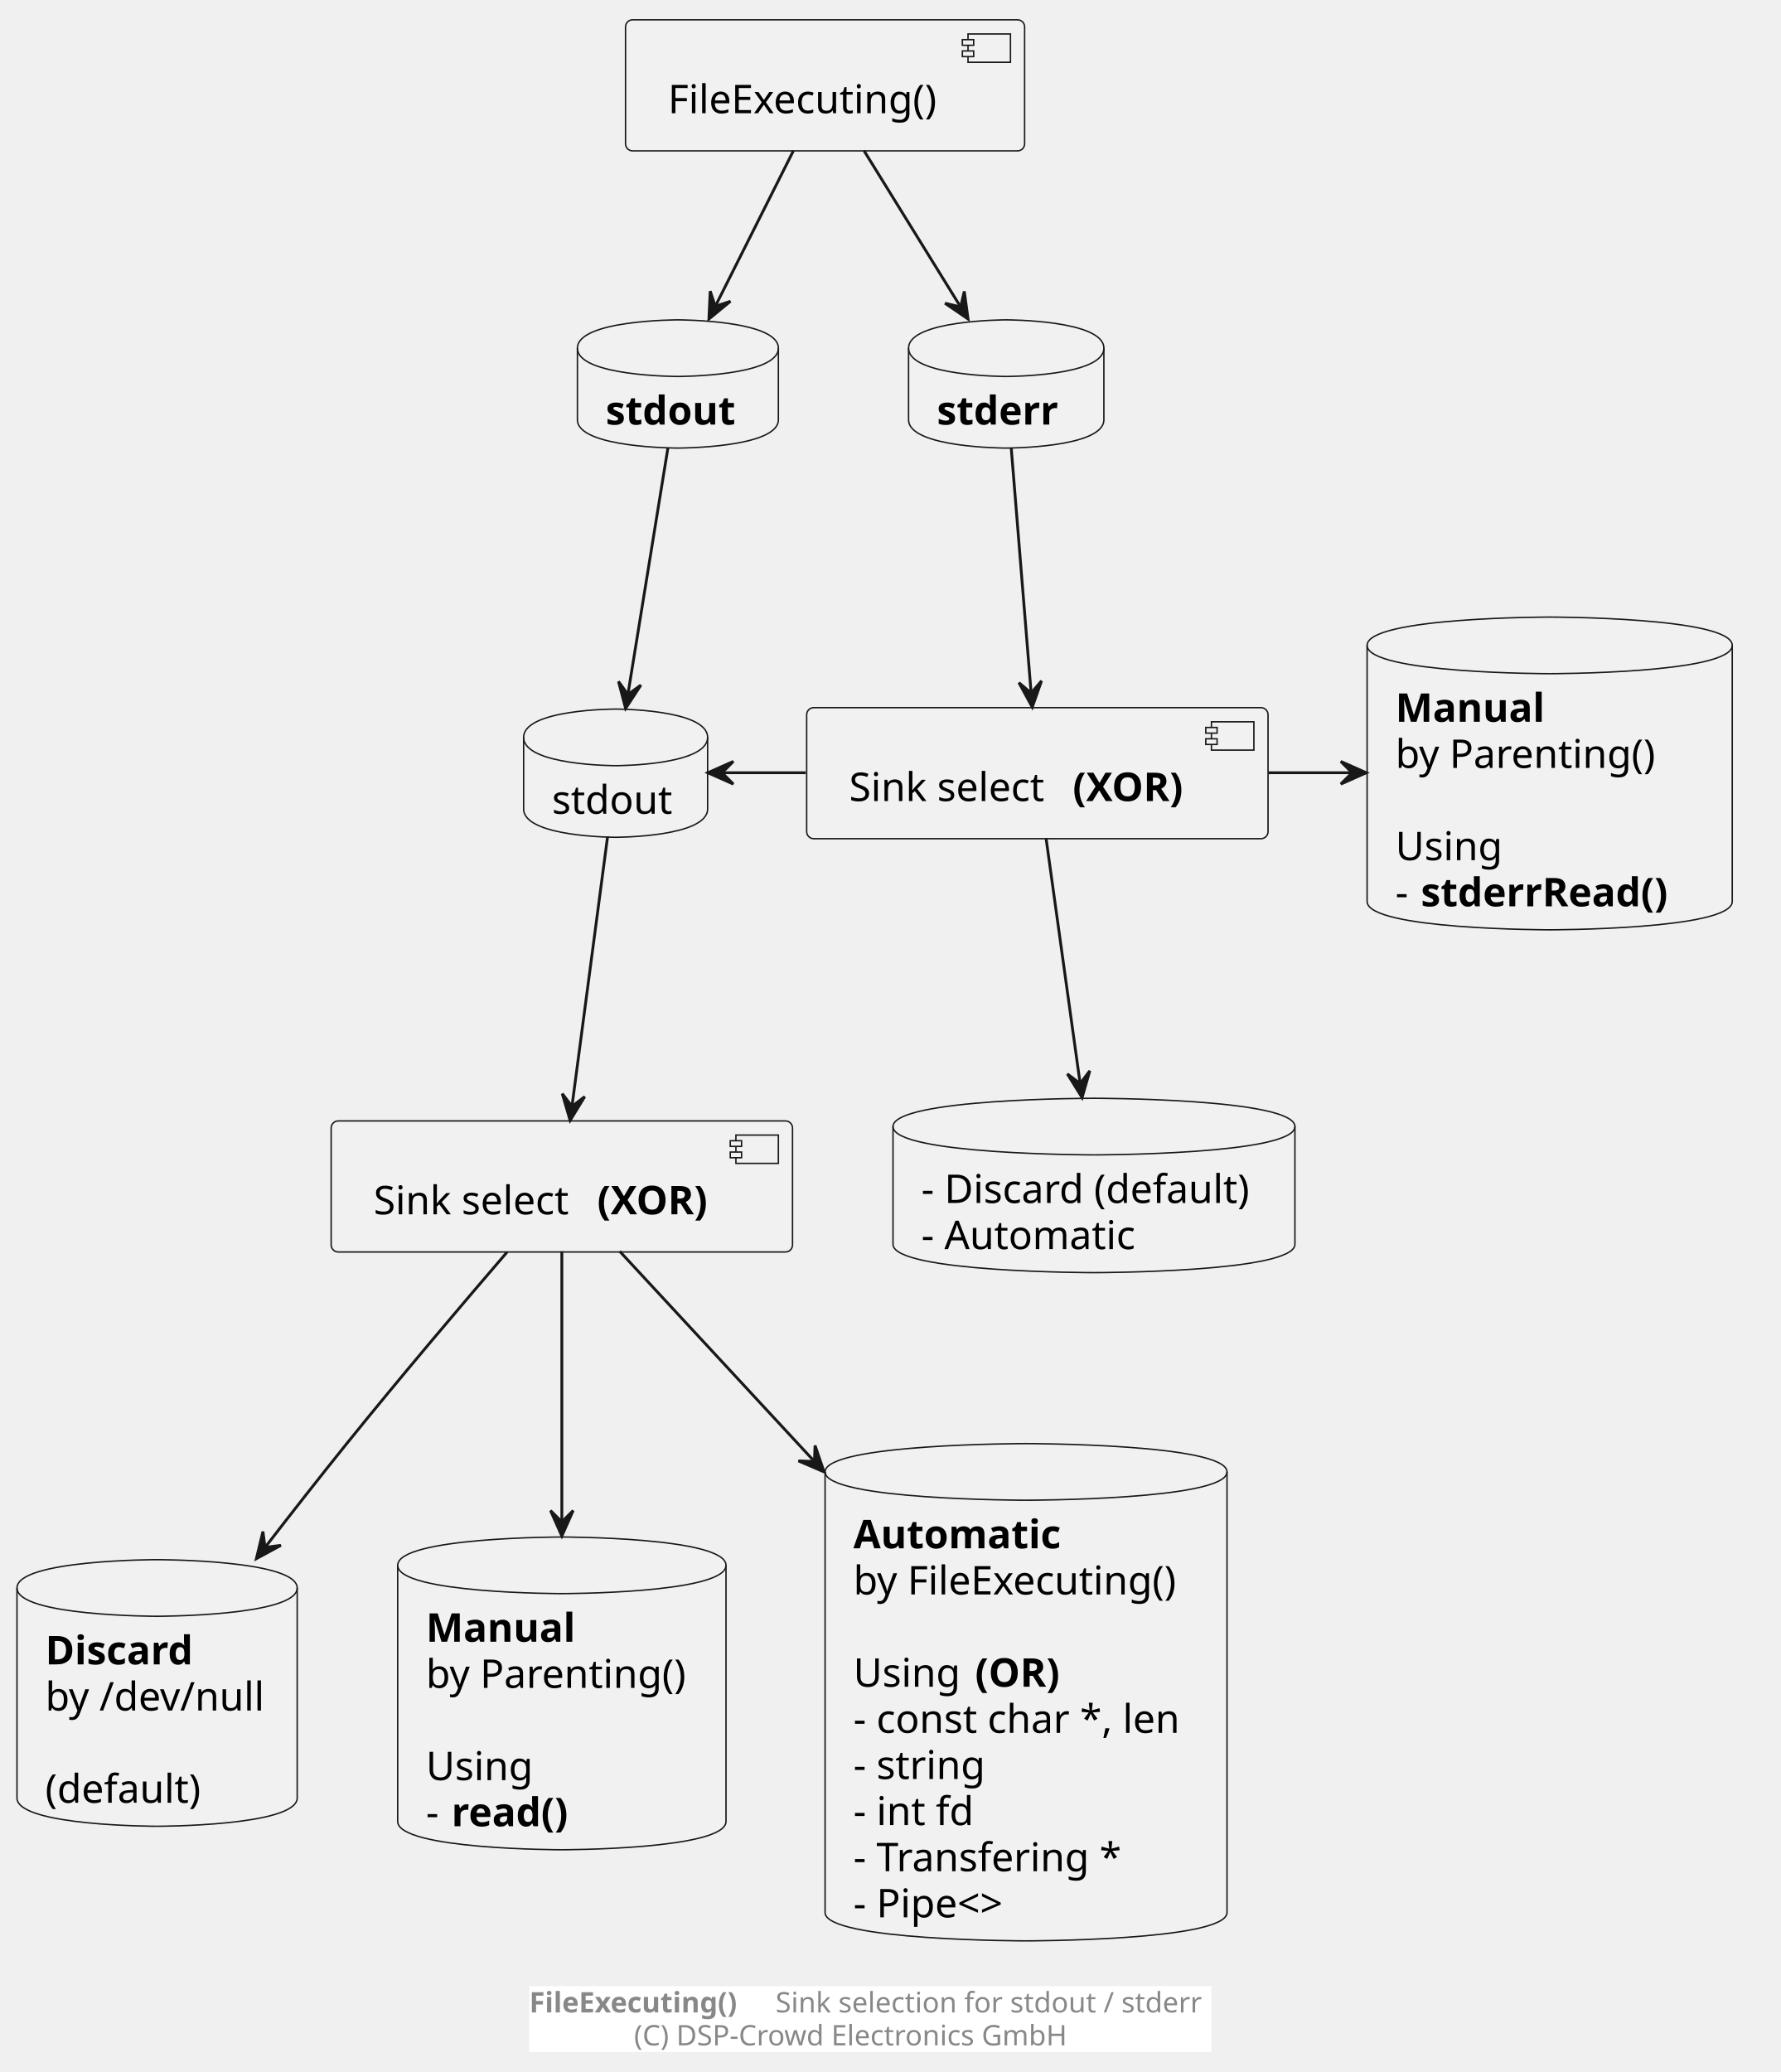
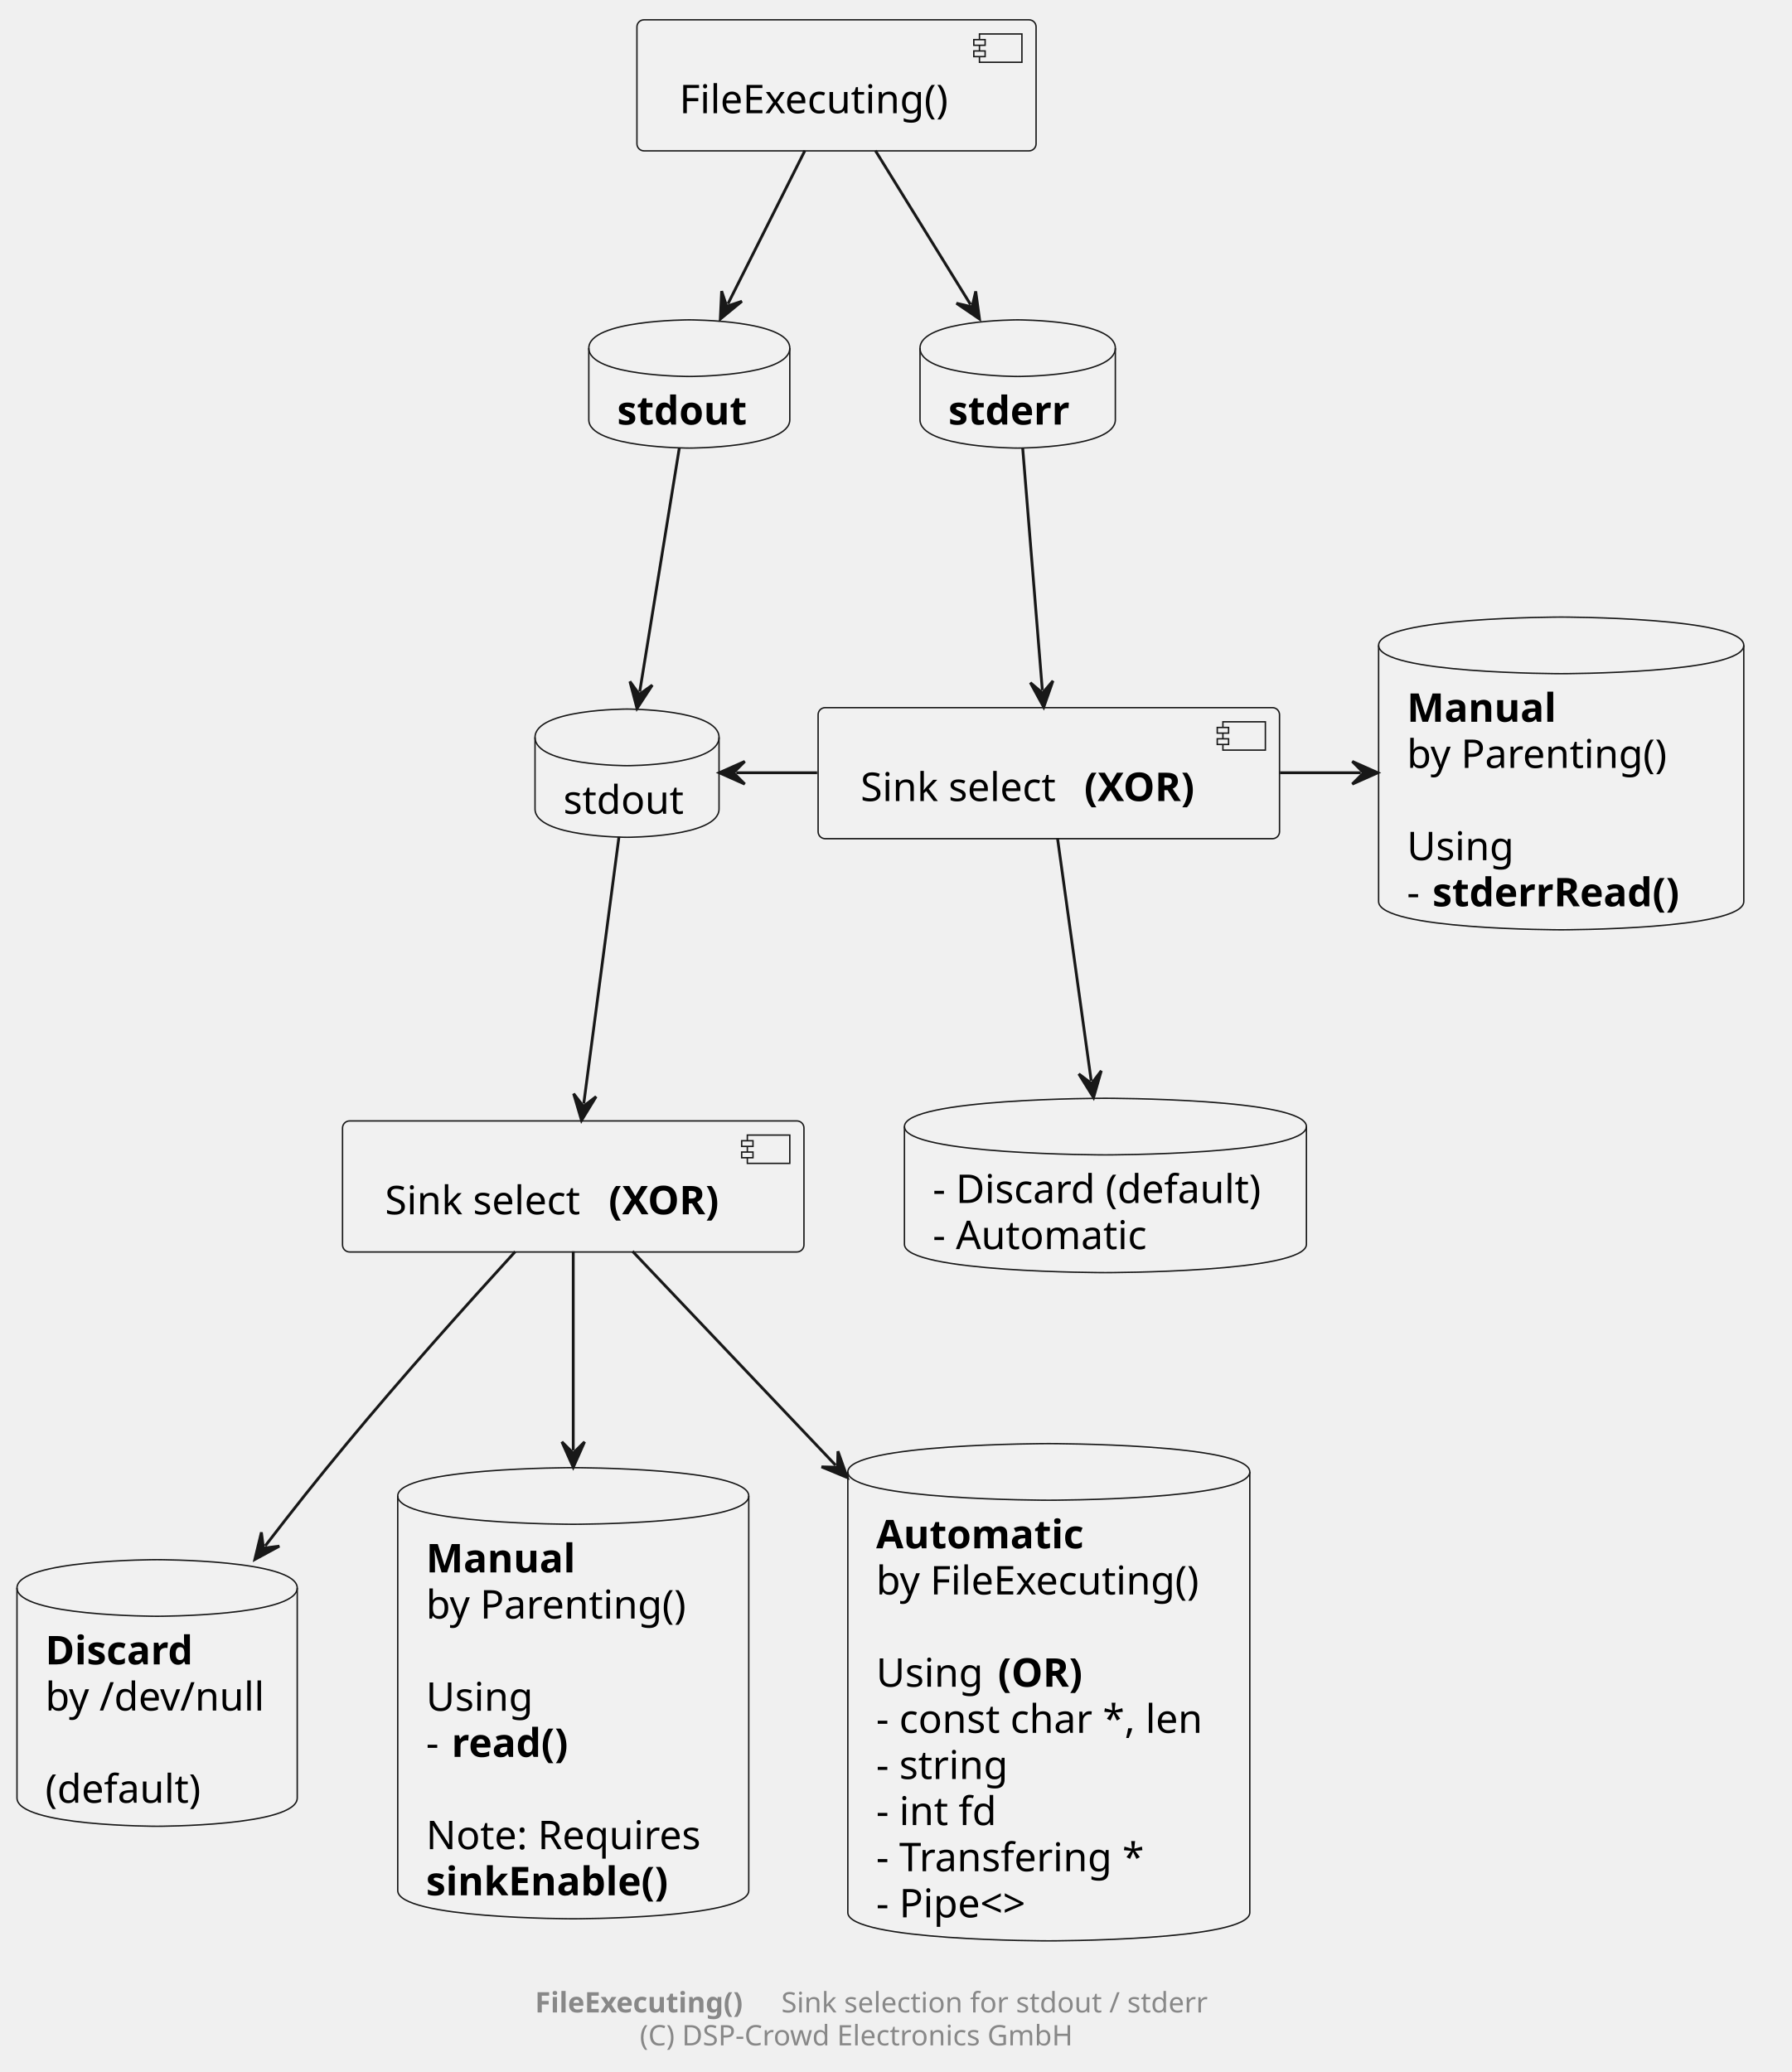
- <svg xmlns="http://www.w3.org/2000/svg" contentStyleType="text/css" height="732px" preserveAspectRatio="none" style="width:629px;height:732px;background:#FFFFFF;" version="1.1" viewBox="0 0 629 732" width="629px" zoomAndPan="magnify">
+ <svg xmlns="http://www.w3.org/2000/svg" contentStyleType="text/css" height="732px" preserveAspectRatio="none" style="width:633px;height:732px;background:#FFFFFF;" version="1.1" viewBox="0 0 633 732" width="633px" zoomAndPan="magnify">
  <defs />
  <g>
    <g id="elem_chld">
-       <rect fill="#F1F1F1" height="46.297" rx="2.5" ry="2.5" style="stroke:#181818;stroke-width:0.5;" width="141" x="221" y="7" />
-       <rect fill="#F1F1F1" height="10" style="stroke:#181818;stroke-width:0.5;" width="15" x="342" y="12" />
-       <rect fill="#F1F1F1" height="2" style="stroke:#181818;stroke-width:0.5;" width="4" x="340" y="14" />
-       <rect fill="#F1F1F1" height="2" style="stroke:#181818;stroke-width:0.5;" width="4" x="340" y="18" />
-       <text fill="#000000" font-family="sans-serif" font-size="14" lengthAdjust="spacing" textLength="101" x="236" y="39.995">FileExecuting()</text>
+       <rect fill="#F1F1F1" height="46.297" rx="2.5" ry="2.5" style="stroke:#181818;stroke-width:0.5;" width="141" x="225" y="7" />
+       <rect fill="#F1F1F1" height="10" style="stroke:#181818;stroke-width:0.5;" width="15" x="346" y="12" />
+       <rect fill="#F1F1F1" height="2" style="stroke:#181818;stroke-width:0.5;" width="4" x="344" y="14" />
+       <rect fill="#F1F1F1" height="2" style="stroke:#181818;stroke-width:0.5;" width="4" x="344" y="18" />
+       <text fill="#000000" font-family="sans-serif" font-size="14" lengthAdjust="spacing" textLength="101" x="240" y="39.995">FileExecuting()</text>
    </g>
    <g id="elem_stdout">
-       <path d="M204,123 C204,113 239.5,113 239.5,113 C239.5,113 275,113 275,123 L275,148.297 C275,158.297 239.5,158.297 239.5,158.297 C239.5,158.297 204,158.297 204,148.297 L204,123 " fill="#F1F1F1" style="stroke:#181818;stroke-width:0.5;" />
-       <path d="M204,123 C204,133 239.5,133 239.5,133 C239.5,133 275,133 275,123 " fill="none" style="stroke:#181818;stroke-width:0.5;" />
-       <text fill="#000000" font-family="sans-serif" font-size="14" font-weight="bold" lengthAdjust="spacing" textLength="51" x="214" y="149.995">stdout</text>
+       <path d="M208,123 C208,113 243.5,113 243.5,113 C243.5,113 279,113 279,123 L279,148.297 C279,158.297 243.5,158.297 243.5,158.297 C243.5,158.297 208,158.297 208,148.297 L208,123 " fill="#F1F1F1" style="stroke:#181818;stroke-width:0.5;" />
+       <path d="M208,123 C208,133 243.5,133 243.5,133 C243.5,133 279,133 279,123 " fill="none" style="stroke:#181818;stroke-width:0.5;" />
+       <text fill="#000000" font-family="sans-serif" font-size="14" font-weight="bold" lengthAdjust="spacing" textLength="51" x="218" y="149.995">stdout</text>
    </g>
    <g id="elem_stdout2">
-       <path d="M185,260.5 C185,250.5 217.5,250.5 217.5,250.5 C217.5,250.5 250,250.5 250,260.5 L250,285.797 C250,295.797 217.5,295.797 217.5,295.797 C217.5,295.797 185,295.797 185,285.797 L185,260.5 " fill="#F1F1F1" style="stroke:#181818;stroke-width:0.5;" />
-       <path d="M185,260.5 C185,270.5 217.5,270.5 217.5,270.5 C217.5,270.5 250,270.5 250,260.5 " fill="none" style="stroke:#181818;stroke-width:0.5;" />
-       <text fill="#000000" font-family="sans-serif" font-size="14" lengthAdjust="spacing" textLength="45" x="195" y="287.495">stdout</text>
+       <path d="M189,260.5 C189,250.5 221.5,250.5 221.5,250.5 C221.5,250.5 254,250.5 254,260.5 L254,285.797 C254,295.797 221.5,295.797 221.5,295.797 C221.5,295.797 189,295.797 189,285.797 L189,260.5 " fill="#F1F1F1" style="stroke:#181818;stroke-width:0.5;" />
+       <path d="M189,260.5 C189,270.5 221.5,270.5 221.5,270.5 C221.5,270.5 254,270.5 254,260.5 " fill="none" style="stroke:#181818;stroke-width:0.5;" />
+       <text fill="#000000" font-family="sans-serif" font-size="14" lengthAdjust="spacing" textLength="45" x="199" y="287.495">stdout</text>
    </g>
    <g id="elem_stderr">
-       <path d="M321,123 C321,113 355.5,113 355.5,113 C355.5,113 390,113 390,123 L390,148.297 C390,158.297 355.5,158.297 355.5,158.297 C355.5,158.297 321,158.297 321,148.297 L321,123 " fill="#F1F1F1" style="stroke:#181818;stroke-width:0.5;" />
-       <path d="M321,123 C321,133 355.5,133 355.5,133 C355.5,133 390,133 390,123 " fill="none" style="stroke:#181818;stroke-width:0.5;" />
-       <text fill="#000000" font-family="sans-serif" font-size="14" font-weight="bold" lengthAdjust="spacing" textLength="49" x="331" y="149.995">stderr</text>
+       <path d="M325,123 C325,113 359.5,113 359.5,113 C359.5,113 394,113 394,123 L394,148.297 C394,158.297 359.5,158.297 359.5,158.297 C359.5,158.297 325,158.297 325,148.297 L325,123 " fill="#F1F1F1" style="stroke:#181818;stroke-width:0.5;" />
+       <path d="M325,123 C325,133 359.5,133 359.5,133 C359.5,133 394,133 394,123 " fill="none" style="stroke:#181818;stroke-width:0.5;" />
+       <text fill="#000000" font-family="sans-serif" font-size="14" font-weight="bold" lengthAdjust="spacing" textLength="49" x="335" y="149.995">stderr</text>
    </g>
    <g id="elem_sinkSelStdOut">
-       <rect fill="#F1F1F1" height="46.297" rx="2.5" ry="2.5" style="stroke:#181818;stroke-width:0.5;" width="163" x="117" y="396" />
-       <rect fill="#F1F1F1" height="10" style="stroke:#181818;stroke-width:0.5;" width="15" x="260" y="401" />
-       <rect fill="#F1F1F1" height="2" style="stroke:#181818;stroke-width:0.5;" width="4" x="258" y="403" />
-       <rect fill="#F1F1F1" height="2" style="stroke:#181818;stroke-width:0.5;" width="4" x="258" y="407" />
-       <text fill="#000000" font-family="sans-serif" font-size="14" lengthAdjust="spacing" textLength="75" x="132" y="428.995">Sink select</text>
-       <text fill="#000000" font-family="sans-serif" font-size="14" font-weight="bold" lengthAdjust="spacing" textLength="44" x="211" y="428.995">(XOR)</text>
+       <rect fill="#F1F1F1" height="46.297" rx="2.5" ry="2.5" style="stroke:#181818;stroke-width:0.5;" width="163" x="121" y="396" />
+       <rect fill="#F1F1F1" height="10" style="stroke:#181818;stroke-width:0.5;" width="15" x="264" y="401" />
+       <rect fill="#F1F1F1" height="2" style="stroke:#181818;stroke-width:0.5;" width="4" x="262" y="403" />
+       <rect fill="#F1F1F1" height="2" style="stroke:#181818;stroke-width:0.5;" width="4" x="262" y="407" />
+       <text fill="#000000" font-family="sans-serif" font-size="14" lengthAdjust="spacing" textLength="75" x="136" y="428.995">Sink select</text>
+       <text fill="#000000" font-family="sans-serif" font-size="14" font-weight="bold" lengthAdjust="spacing" textLength="44" x="215" y="428.995">(XOR)</text>
    </g>
    <g id="elem_sinkSelStdErr">
-       <rect fill="#F1F1F1" height="46.297" rx="2.5" ry="2.5" style="stroke:#181818;stroke-width:0.5;" width="163" x="285" y="250" />
-       <rect fill="#F1F1F1" height="10" style="stroke:#181818;stroke-width:0.5;" width="15" x="428" y="255" />
-       <rect fill="#F1F1F1" height="2" style="stroke:#181818;stroke-width:0.5;" width="4" x="426" y="257" />
-       <rect fill="#F1F1F1" height="2" style="stroke:#181818;stroke-width:0.5;" width="4" x="426" y="261" />
-       <text fill="#000000" font-family="sans-serif" font-size="14" lengthAdjust="spacing" textLength="75" x="300" y="282.995">Sink select</text>
-       <text fill="#000000" font-family="sans-serif" font-size="14" font-weight="bold" lengthAdjust="spacing" textLength="44" x="379" y="282.995">(XOR)</text>
+       <rect fill="#F1F1F1" height="46.297" rx="2.5" ry="2.5" style="stroke:#181818;stroke-width:0.5;" width="163" x="289" y="250" />
+       <rect fill="#F1F1F1" height="10" style="stroke:#181818;stroke-width:0.5;" width="15" x="432" y="255" />
+       <rect fill="#F1F1F1" height="2" style="stroke:#181818;stroke-width:0.5;" width="4" x="430" y="257" />
+       <rect fill="#F1F1F1" height="2" style="stroke:#181818;stroke-width:0.5;" width="4" x="430" y="261" />
+       <text fill="#000000" font-family="sans-serif" font-size="14" lengthAdjust="spacing" textLength="75" x="304" y="282.995">Sink select</text>
+       <text fill="#000000" font-family="sans-serif" font-size="14" font-weight="bold" lengthAdjust="spacing" textLength="44" x="383" y="282.995">(XOR)</text>
    </g>
    <g id="elem_sinkDiscard">
      <path d="M6,561 C6,551 55.5,551 55.5,551 C55.5,551 105,551 105,561 L105,635.188 C105,645.188 55.5,645.188 55.5,645.188 C55.5,645.188 6,645.188 6,635.188 L6,561 " fill="#F1F1F1" style="stroke:#181818;stroke-width:0.5;" />
      <path d="M6,561 C6,571 55.5,571 55.5,571 C55.5,571 105,571 105,561 " fill="none" style="stroke:#181818;stroke-width:0.5;" />
      <text fill="#000000" font-family="sans-serif" font-size="14" font-weight="bold" lengthAdjust="spacing" textLength="59" x="16" y="587.995">Discard</text>
      <text fill="#000000" font-family="sans-serif" font-size="14" lengthAdjust="spacing" textLength="79" x="16" y="604.292">by /dev/null</text>
      <text fill="#000000" font-family="sans-serif" font-size="14" lengthAdjust="spacing" textLength="4" x="16" y="620.589"> </text>
      <text fill="#000000" font-family="sans-serif" font-size="14" lengthAdjust="spacing" textLength="57" x="16" y="636.886">(default)</text>
    </g>
    <g id="elem_sinkManual">
-       <path d="M140.5,553 C140.5,543 198.5,543 198.5,543 C198.5,543 256.5,543 256.5,553 L256.5,643.484 C256.5,653.484 198.5,653.484 198.5,653.484 C198.5,653.484 140.5,653.484 140.5,643.484 L140.5,553 " fill="#F1F1F1" style="stroke:#181818;stroke-width:0.5;" />
-       <path d="M140.5,553 C140.5,563 198.5,563 198.5,563 C198.5,563 256.5,563 256.5,553 " fill="none" style="stroke:#181818;stroke-width:0.5;" />
-       <text fill="#000000" font-family="sans-serif" font-size="14" font-weight="bold" lengthAdjust="spacing" textLength="55" x="150.5" y="579.995">Manual</text>
-       <text fill="#000000" font-family="sans-serif" font-size="14" lengthAdjust="spacing" textLength="96" x="150.5" y="596.292">by Parenting()</text>
-       <text fill="#000000" font-family="sans-serif" font-size="14" lengthAdjust="spacing" textLength="4" x="150.5" y="612.589"> </text>
-       <text fill="#000000" font-family="sans-serif" font-size="14" lengthAdjust="spacing" textLength="39" x="150.5" y="628.886">Using</text>
-       <text fill="#000000" font-family="sans-serif" font-size="14" lengthAdjust="spacing" textLength="5" x="150.5" y="645.183">-</text>
-       <text fill="#000000" font-family="sans-serif" font-size="14" font-weight="bold" lengthAdjust="spacing" textLength="48" x="159.5" y="645.183">read()</text>
+       <path d="M140.5,528.5 C140.5,518.5 202.5,518.5 202.5,518.5 C202.5,518.5 264.5,518.5 264.5,528.5 L264.5,667.875 C264.5,677.875 202.5,677.875 202.5,677.875 C202.5,677.875 140.5,677.875 140.5,667.875 L140.5,528.5 " fill="#F1F1F1" style="stroke:#181818;stroke-width:0.5;" />
+       <path d="M140.5,528.5 C140.5,538.5 202.5,538.5 202.5,538.5 C202.5,538.5 264.5,538.5 264.5,528.5 " fill="none" style="stroke:#181818;stroke-width:0.5;" />
+       <text fill="#000000" font-family="sans-serif" font-size="14" font-weight="bold" lengthAdjust="spacing" textLength="55" x="150.5" y="555.495">Manual</text>
+       <text fill="#000000" font-family="sans-serif" font-size="14" lengthAdjust="spacing" textLength="96" x="150.5" y="571.792">by Parenting()</text>
+       <text fill="#000000" font-family="sans-serif" font-size="14" lengthAdjust="spacing" textLength="4" x="150.5" y="588.089"> </text>
+       <text fill="#000000" font-family="sans-serif" font-size="14" lengthAdjust="spacing" textLength="39" x="150.5" y="604.386">Using</text>
+       <text fill="#000000" font-family="sans-serif" font-size="14" lengthAdjust="spacing" textLength="5" x="150.5" y="620.683">-</text>
+       <text fill="#000000" font-family="sans-serif" font-size="14" font-weight="bold" lengthAdjust="spacing" textLength="48" x="159.5" y="620.683">read()</text>
+       <text fill="#000000" font-family="sans-serif" font-size="14" lengthAdjust="spacing" textLength="4" x="150.5" y="636.98"> </text>
+       <text fill="#000000" font-family="sans-serif" font-size="14" lengthAdjust="spacing" textLength="104" x="150.5" y="653.276">Note: Requires</text>
+       <text fill="#000000" font-family="sans-serif" font-size="14" font-weight="bold" lengthAdjust="spacing" textLength="96" x="150.5" y="669.573">sinkEnable()</text>
    </g>
    <g id="elem_sinkAuto">
-       <path d="M291.5,520 C291.5,510 362.5,510 362.5,510 C362.5,510 433.5,510 433.5,520 L433.5,675.672 C433.5,685.672 362.5,685.672 362.5,685.672 C362.5,685.672 291.5,685.672 291.5,675.672 L291.5,520 " fill="#F1F1F1" style="stroke:#181818;stroke-width:0.5;" />
-       <path d="M291.5,520 C291.5,530 362.5,530 362.5,530 C362.5,530 433.5,530 433.5,520 " fill="none" style="stroke:#181818;stroke-width:0.5;" />
-       <text fill="#000000" font-family="sans-serif" font-size="14" font-weight="bold" lengthAdjust="spacing" textLength="79" x="301.5" y="546.995">Automatic</text>
-       <text fill="#000000" font-family="sans-serif" font-size="14" lengthAdjust="spacing" textLength="121" x="301.5" y="563.292">by FileExecuting()</text>
-       <text fill="#000000" font-family="sans-serif" font-size="14" lengthAdjust="spacing" textLength="4" x="301.5" y="579.589"> </text>
-       <text fill="#000000" font-family="sans-serif" font-size="14" lengthAdjust="spacing" textLength="39" x="301.5" y="595.886">Using</text>
-       <text fill="#000000" font-family="sans-serif" font-size="14" font-weight="bold" lengthAdjust="spacing" textLength="34" x="344.5" y="595.886">(OR)</text>
-       <text fill="#000000" font-family="sans-serif" font-size="14" lengthAdjust="spacing" textLength="122" x="301.5" y="612.183">- const char *, len</text>
-       <text fill="#000000" font-family="sans-serif" font-size="14" lengthAdjust="spacing" textLength="48" x="301.5" y="628.48">- string</text>
-       <text fill="#000000" font-family="sans-serif" font-size="14" lengthAdjust="spacing" textLength="43" x="301.5" y="644.776">- int fd</text>
-       <text fill="#000000" font-family="sans-serif" font-size="14" lengthAdjust="spacing" textLength="98" x="301.5" y="661.073">- Transfering *</text>
-       <text fill="#000000" font-family="sans-serif" font-size="14" lengthAdjust="spacing" textLength="63" x="301.5" y="677.37">- Pipe&lt;&gt;</text>
+       <path d="M299.5,520 C299.5,510 370.5,510 370.5,510 C370.5,510 441.5,510 441.5,520 L441.5,675.672 C441.5,685.672 370.5,685.672 370.5,685.672 C370.5,685.672 299.5,685.672 299.5,675.672 L299.5,520 " fill="#F1F1F1" style="stroke:#181818;stroke-width:0.5;" />
+       <path d="M299.5,520 C299.5,530 370.5,530 370.5,530 C370.5,530 441.5,530 441.5,520 " fill="none" style="stroke:#181818;stroke-width:0.5;" />
+       <text fill="#000000" font-family="sans-serif" font-size="14" font-weight="bold" lengthAdjust="spacing" textLength="79" x="309.5" y="546.995">Automatic</text>
+       <text fill="#000000" font-family="sans-serif" font-size="14" lengthAdjust="spacing" textLength="121" x="309.5" y="563.292">by FileExecuting()</text>
+       <text fill="#000000" font-family="sans-serif" font-size="14" lengthAdjust="spacing" textLength="4" x="309.5" y="579.589"> </text>
+       <text fill="#000000" font-family="sans-serif" font-size="14" lengthAdjust="spacing" textLength="39" x="309.5" y="595.886">Using</text>
+       <text fill="#000000" font-family="sans-serif" font-size="14" font-weight="bold" lengthAdjust="spacing" textLength="34" x="352.5" y="595.886">(OR)</text>
+       <text fill="#000000" font-family="sans-serif" font-size="14" lengthAdjust="spacing" textLength="122" x="309.5" y="612.183">- const char *, len</text>
+       <text fill="#000000" font-family="sans-serif" font-size="14" lengthAdjust="spacing" textLength="48" x="309.5" y="628.48">- string</text>
+       <text fill="#000000" font-family="sans-serif" font-size="14" lengthAdjust="spacing" textLength="43" x="309.5" y="644.776">- int fd</text>
+       <text fill="#000000" font-family="sans-serif" font-size="14" lengthAdjust="spacing" textLength="98" x="309.5" y="661.073">- Transfering *</text>
+       <text fill="#000000" font-family="sans-serif" font-size="14" lengthAdjust="spacing" textLength="63" x="309.5" y="677.37">- Pipe&lt;&gt;</text>
    </g>
    <g id="elem_sinkComb">
-       <path d="M315.5,398 C315.5,388 386.5,388 386.5,388 C386.5,388 457.5,388 457.5,398 L457.5,439.594 C457.5,449.594 386.5,449.594 386.5,449.594 C386.5,449.594 315.5,449.594 315.5,439.594 L315.5,398 " fill="#F1F1F1" style="stroke:#181818;stroke-width:0.5;" />
-       <path d="M315.5,398 C315.5,408 386.5,408 386.5,408 C386.5,408 457.5,408 457.5,398 " fill="none" style="stroke:#181818;stroke-width:0.5;" />
-       <text fill="#000000" font-family="sans-serif" font-size="14" lengthAdjust="spacing" textLength="122" x="325.5" y="424.995">- Discard (default)</text>
-       <text fill="#000000" font-family="sans-serif" font-size="14" lengthAdjust="spacing" textLength="78" x="325.5" y="441.292">- Automatic</text>
+       <path d="M319.5,398 C319.5,388 390.5,388 390.5,388 C390.5,388 461.5,388 461.5,398 L461.5,439.594 C461.5,449.594 390.5,449.594 390.5,449.594 C390.5,449.594 319.5,449.594 319.5,439.594 L319.5,398 " fill="#F1F1F1" style="stroke:#181818;stroke-width:0.5;" />
+       <path d="M319.5,398 C319.5,408 390.5,408 390.5,408 C390.5,408 461.5,408 461.5,398 " fill="none" style="stroke:#181818;stroke-width:0.5;" />
+       <text fill="#000000" font-family="sans-serif" font-size="14" lengthAdjust="spacing" textLength="122" x="329.5" y="424.995">- Discard (default)</text>
+       <text fill="#000000" font-family="sans-serif" font-size="14" lengthAdjust="spacing" textLength="78" x="329.5" y="441.292">- Automatic</text>
    </g>
    <g id="elem_sinkManual2">
-       <path d="M483,228 C483,218 547.5,218 547.5,218 C547.5,218 612,218 612,228 L612,318.484 C612,328.484 547.5,328.484 547.5,328.484 C547.5,328.484 483,328.484 483,318.484 L483,228 " fill="#F1F1F1" style="stroke:#181818;stroke-width:0.5;" />
-       <path d="M483,228 C483,238 547.5,238 547.5,238 C547.5,238 612,238 612,228 " fill="none" style="stroke:#181818;stroke-width:0.5;" />
-       <text fill="#000000" font-family="sans-serif" font-size="14" font-weight="bold" lengthAdjust="spacing" textLength="55" x="493" y="254.995">Manual</text>
-       <text fill="#000000" font-family="sans-serif" font-size="14" lengthAdjust="spacing" textLength="96" x="493" y="271.292">by Parenting()</text>
-       <text fill="#000000" font-family="sans-serif" font-size="14" lengthAdjust="spacing" textLength="4" x="493" y="287.589"> </text>
-       <text fill="#000000" font-family="sans-serif" font-size="14" lengthAdjust="spacing" textLength="39" x="493" y="303.886">Using</text>
-       <text fill="#000000" font-family="sans-serif" font-size="14" lengthAdjust="spacing" textLength="5" x="493" y="320.183">-</text>
-       <text fill="#000000" font-family="sans-serif" font-size="14" font-weight="bold" lengthAdjust="spacing" textLength="100" x="502" y="320.183">stderrRead()</text>
+       <path d="M487,228 C487,218 551.5,218 551.5,218 C551.5,218 616,218 616,228 L616,318.484 C616,328.484 551.5,328.484 551.5,328.484 C551.5,328.484 487,328.484 487,318.484 L487,228 " fill="#F1F1F1" style="stroke:#181818;stroke-width:0.5;" />
+       <path d="M487,228 C487,238 551.5,238 551.5,238 C551.5,238 616,238 616,228 " fill="none" style="stroke:#181818;stroke-width:0.5;" />
+       <text fill="#000000" font-family="sans-serif" font-size="14" font-weight="bold" lengthAdjust="spacing" textLength="55" x="497" y="254.995">Manual</text>
+       <text fill="#000000" font-family="sans-serif" font-size="14" lengthAdjust="spacing" textLength="96" x="497" y="271.292">by Parenting()</text>
+       <text fill="#000000" font-family="sans-serif" font-size="14" lengthAdjust="spacing" textLength="4" x="497" y="287.589"> </text>
+       <text fill="#000000" font-family="sans-serif" font-size="14" lengthAdjust="spacing" textLength="39" x="497" y="303.886">Using</text>
+       <text fill="#000000" font-family="sans-serif" font-size="14" lengthAdjust="spacing" textLength="5" x="497" y="320.183">-</text>
+       <text fill="#000000" font-family="sans-serif" font-size="14" font-weight="bold" lengthAdjust="spacing" textLength="100" x="506" y="320.183">stderrRead()</text>
    </g>
    <g id="link_chld_stdout">
-       <path d="M280.34,53.2 C272.27,69.27 261.32,91.06 252.8,108.04 " fill="none" id="chld-to-stdout" style="stroke:#181818;stroke-width:1.0;" />
-       <polygon fill="#181818" points="250.46,112.69,258.071,106.439,252.702,108.221,250.92,102.852,250.46,112.69" style="stroke:#181818;stroke-width:1.0;" />
+       <path d="M284.34,53.2 C275.51,70.79 265.933,89.848 257.153,107.328 " fill="none" id="chld-to-stdout" style="stroke:#181818;stroke-width:1.0;" />
+       <polygon fill="#181818" points="254.46,112.69,262.074,106.443,256.704,108.222,254.925,102.852,254.46,112.69" style="stroke:#181818;stroke-width:1.0;" />
    </g>
    <g id="link_chld_stderr">
-       <path d="M305.23,53.2 C315.17,69.27 328.64,91.06 339.14,108.04 " fill="none" id="chld-to-stderr" style="stroke:#181818;stroke-width:1.0;" />
-       <polygon fill="#181818" points="342.01,112.69,340.685,102.931,339.383,108.436,333.878,107.134,342.01,112.69" style="stroke:#181818;stroke-width:1.0;" />
+       <path d="M309.23,53.2 C320.1,70.79 332.044,90.107 342.854,107.587 " fill="none" id="chld-to-stderr" style="stroke:#181818;stroke-width:1.0;" />
+       <polygon fill="#181818" points="346.01,112.69,344.678,102.932,343.38,108.438,337.874,107.139,346.01,112.69" style="stroke:#181818;stroke-width:1.0;" />
    </g>
    <g id="link_stdout_stdout2">
-       <path d="M235.97,158.27 C232.13,181.88 226.01,219.59 221.88,245.05 " fill="none" id="stdout-to-stdout2" style="stroke:#181818;stroke-width:1.0;" />
-       <polygon fill="#181818" points="221.03,250.28,226.42,242.037,221.831,245.345,218.524,240.755,221.03,250.28" style="stroke:#181818;stroke-width:1.0;" />
+       <path d="M239.97,158.27 C235.86,183.56 230.091,219.097 225.991,244.357 " fill="none" id="stdout-to-stdout2" style="stroke:#181818;stroke-width:1.0;" />
+       <polygon fill="#181818" points="225.03,250.28,230.42,242.037,225.831,245.345,222.524,240.755,225.03,250.28" style="stroke:#181818;stroke-width:1.0;" />
    </g>
    <g id="link_stdout2_sinkSelStdOut">
-       <path d="M214.66,295.56 C211.3,320.97 205.73,363.22 202.08,390.84 " fill="none" id="stdout2-to-sinkSelStdOut" style="stroke:#181818;stroke-width:1.0;" />
-       <polygon fill="#181818" points="201.43,395.82,206.578,387.424,202.087,390.863,198.647,386.372,201.43,395.82" style="stroke:#181818;stroke-width:1.0;" />
+       <path d="M218.66,295.56 C215.09,322.55 209.815,362.592 206.215,389.872 " fill="none" id="stdout2-to-sinkSelStdOut" style="stroke:#181818;stroke-width:1.0;" />
+       <polygon fill="#181818" points="205.43,395.82,210.573,387.421,206.084,390.863,202.642,386.374,205.43,395.82" style="stroke:#181818;stroke-width:1.0;" />
    </g>
    <g id="link_stderr_sinkSelStdErr">
-       <path d="M357.27,158.27 C359.17,181.74 362.21,219.14 364.28,244.59 " fill="none" id="stderr-to-sinkSelStdErr" style="stroke:#181818;stroke-width:1.0;" />
-       <polygon fill="#181818" points="364.7,249.83,367.967,240.539,364.3,244.846,359.993,241.179,364.7,249.83" style="stroke:#181818;stroke-width:1.0;" />
+       <path d="M361.27,158.27 C363.31,183.41 366.165,218.55 368.215,243.85 " fill="none" id="stderr-to-sinkSelStdErr" style="stroke:#181818;stroke-width:1.0;" />
+       <polygon fill="#181818" points="368.7,249.83,371.96,240.536,368.296,244.846,363.986,241.183,368.7,249.83" style="stroke:#181818;stroke-width:1.0;" />
    </g>
    <g id="link_stdout2_sinkSelStdErr">
-       <path d="M255.22,273 C265.03,273 274.84,273 284.65,273 " fill="none" id="stdout2-backto-sinkSelStdErr" style="stroke:#181818;stroke-width:1.0;" />
-       <polygon fill="#181818" points="250.09,273,259.09,277,255.09,273,259.09,269,250.09,273" style="stroke:#181818;stroke-width:1.0;" />
+       <path d="M260.09,273 C271.61,273 277.13,273 288.65,273 " fill="none" id="stdout2-backto-sinkSelStdErr" style="stroke:#181818;stroke-width:1.0;" />
+       <polygon fill="#181818" points="254.09,273,263.09,277,259.09,273,263.09,269,254.09,273" style="stroke:#181818;stroke-width:1.0;" />
    </g>
    <g id="link_sinkSelStdOut_sinkDiscard">
-       <path d="M179.16,442.33 C163.63,460.4 141.37,486.6 122.5,510 C113.04,521.73 103.03,534.52 93.71,546.58 " fill="none" id="sinkSelStdOut-to-sinkDiscard" style="stroke:#181818;stroke-width:1.0;" />
-       <polygon fill="#181818" points="90.58,550.64,99.237,545.944,93.628,546.676,92.895,541.067,90.58,550.64" style="stroke:#181818;stroke-width:1.0;" />
+       <path d="M182,442.18 C165.57,460.17 142.1,486.33 122.5,510 C111.68,523.07 103.948,532.814 93.678,546.164 " fill="none" id="sinkSelStdOut-to-sinkDiscard" style="stroke:#181818;stroke-width:1.0;" />
+       <polygon fill="#181818" points="90.02,550.92,98.678,546.226,93.069,546.957,92.337,541.348,90.02,550.92" style="stroke:#181818;stroke-width:1.0;" />
    </g>
    <g id="link_sinkSelStdOut_sinkManual">
-       <path d="M198.5,442.06 C198.5,465.81 198.5,504.61 198.5,537.43 " fill="none" id="sinkSelStdOut-to-sinkManual" style="stroke:#181818;stroke-width:1.0;" />
-       <polygon fill="#181818" points="198.5,542.65,202.5,533.65,198.5,537.65,194.5,533.65,198.5,542.65" style="stroke:#181818;stroke-width:1.0;" />
+       <path d="M202.5,442.06 C202.5,461.34 202.5,484.52 202.5,512.38 " fill="none" id="sinkSelStdOut-to-sinkManual" style="stroke:#181818;stroke-width:1.0;" />
+       <polygon fill="#181818" points="202.5,518.38,206.5,509.38,202.5,513.38,198.5,509.38,202.5,518.38" style="stroke:#181818;stroke-width:1.0;" />
    </g>
    <g id="link_sinkSelStdOut_sinkAuto">
-       <path d="M218.94,442.06 C236.29,460.78 262.3,488.86 287.44,515.99 " fill="none" id="sinkSelStdOut-to-sinkAuto" style="stroke:#181818;stroke-width:1.0;" />
-       <polygon fill="#181818" points="291.14,519.99,287.96,510.669,287.743,516.322,282.09,516.105,291.14,519.99" style="stroke:#181818;stroke-width:1.0;" />
+       <path d="M223.44,442.06 C242.52,462.17 267.719,488.708 295.179,517.638 " fill="none" id="sinkSelStdOut-to-sinkAuto" style="stroke:#181818;stroke-width:1.0;" />
+       <polygon fill="#181818" points="299.31,521.99,296.015,512.709,295.868,518.364,290.213,518.216,299.31,521.99" style="stroke:#181818;stroke-width:1.0;" />
    </g>
    <g id="link_sinkSelStdErr_sinkManual2">
-       <path d="M448.16,273 C457.97,273 467.77,273 477.57,273 " fill="none" id="sinkSelStdErr-to-sinkManual2" style="stroke:#181818;stroke-width:1.0;" />
-       <polygon fill="#181818" points="482.7,273,473.7,269,477.7,273,473.7,277,482.7,273" style="stroke:#181818;stroke-width:1.0;" />
+       <path d="M452.16,273 C463.67,273 469.19,273 480.7,273 " fill="none" id="sinkSelStdErr-to-sinkManual2" style="stroke:#181818;stroke-width:1.0;" />
+       <polygon fill="#181818" points="486.7,273,477.7,269,481.7,273,477.7,277,486.7,273" style="stroke:#181818;stroke-width:1.0;" />
    </g>
    <g id="link_sinkSelStdErr_sinkComb">
-       <path d="M369.58,296.18 C372.78,319.19 377.82,355.49 381.57,382.49 " fill="none" id="sinkSelStdErr-to-sinkComb" style="stroke:#181818;stroke-width:1.0;" />
-       <polygon fill="#181818" points="382.3,387.76,385.029,378.297,381.615,382.807,377.104,379.393,382.3,387.76" style="stroke:#181818;stroke-width:1.0;" />
+       <path d="M373.58,296.18 C376.99,320.72 381.675,354.447 385.475,381.817 " fill="none" id="sinkSelStdErr-to-sinkComb" style="stroke:#181818;stroke-width:1.0;" />
+       <polygon fill="#181818" points="386.3,387.76,389.024,378.295,385.612,382.808,381.1,379.396,386.3,387.76" style="stroke:#181818;stroke-width:1.0;" />
    </g>
-     <rect fill="#FFFFFF" height="23.281" style="stroke:none;stroke-width:1.0;" width="241" x="187" y="701.672" />
-     <text fill="#888888" font-family="sans-serif" font-size="10" font-weight="bold" lengthAdjust="spacing" textLength="84" x="187" y="710.954">FileExecuting()</text>
-     <text fill="#888888" font-family="sans-serif" font-size="10" lengthAdjust="spacing" textLength="154" x="274" y="710.954">Sink selection for stdout / stderr</text>
-     <text fill="#888888" font-family="sans-serif" font-size="10" lengthAdjust="spacing" textLength="167" x="224" y="722.595">(C) DSP-Crowd Electronics GmbH</text>
+     <text fill="#888888" font-family="sans-serif" font-size="10" font-weight="bold" lengthAdjust="spacing" textLength="84" x="189" y="710.954">FileExecuting()</text>
+     <text fill="#888888" font-family="sans-serif" font-size="10" lengthAdjust="spacing" textLength="154" x="276" y="710.954">Sink selection for stdout / stderr</text>
+     <text fill="#888888" font-family="sans-serif" font-size="10" lengthAdjust="spacing" textLength="167" x="226" y="722.595">(C) DSP-Crowd Electronics GmbH</text>
  </g>
</svg>
